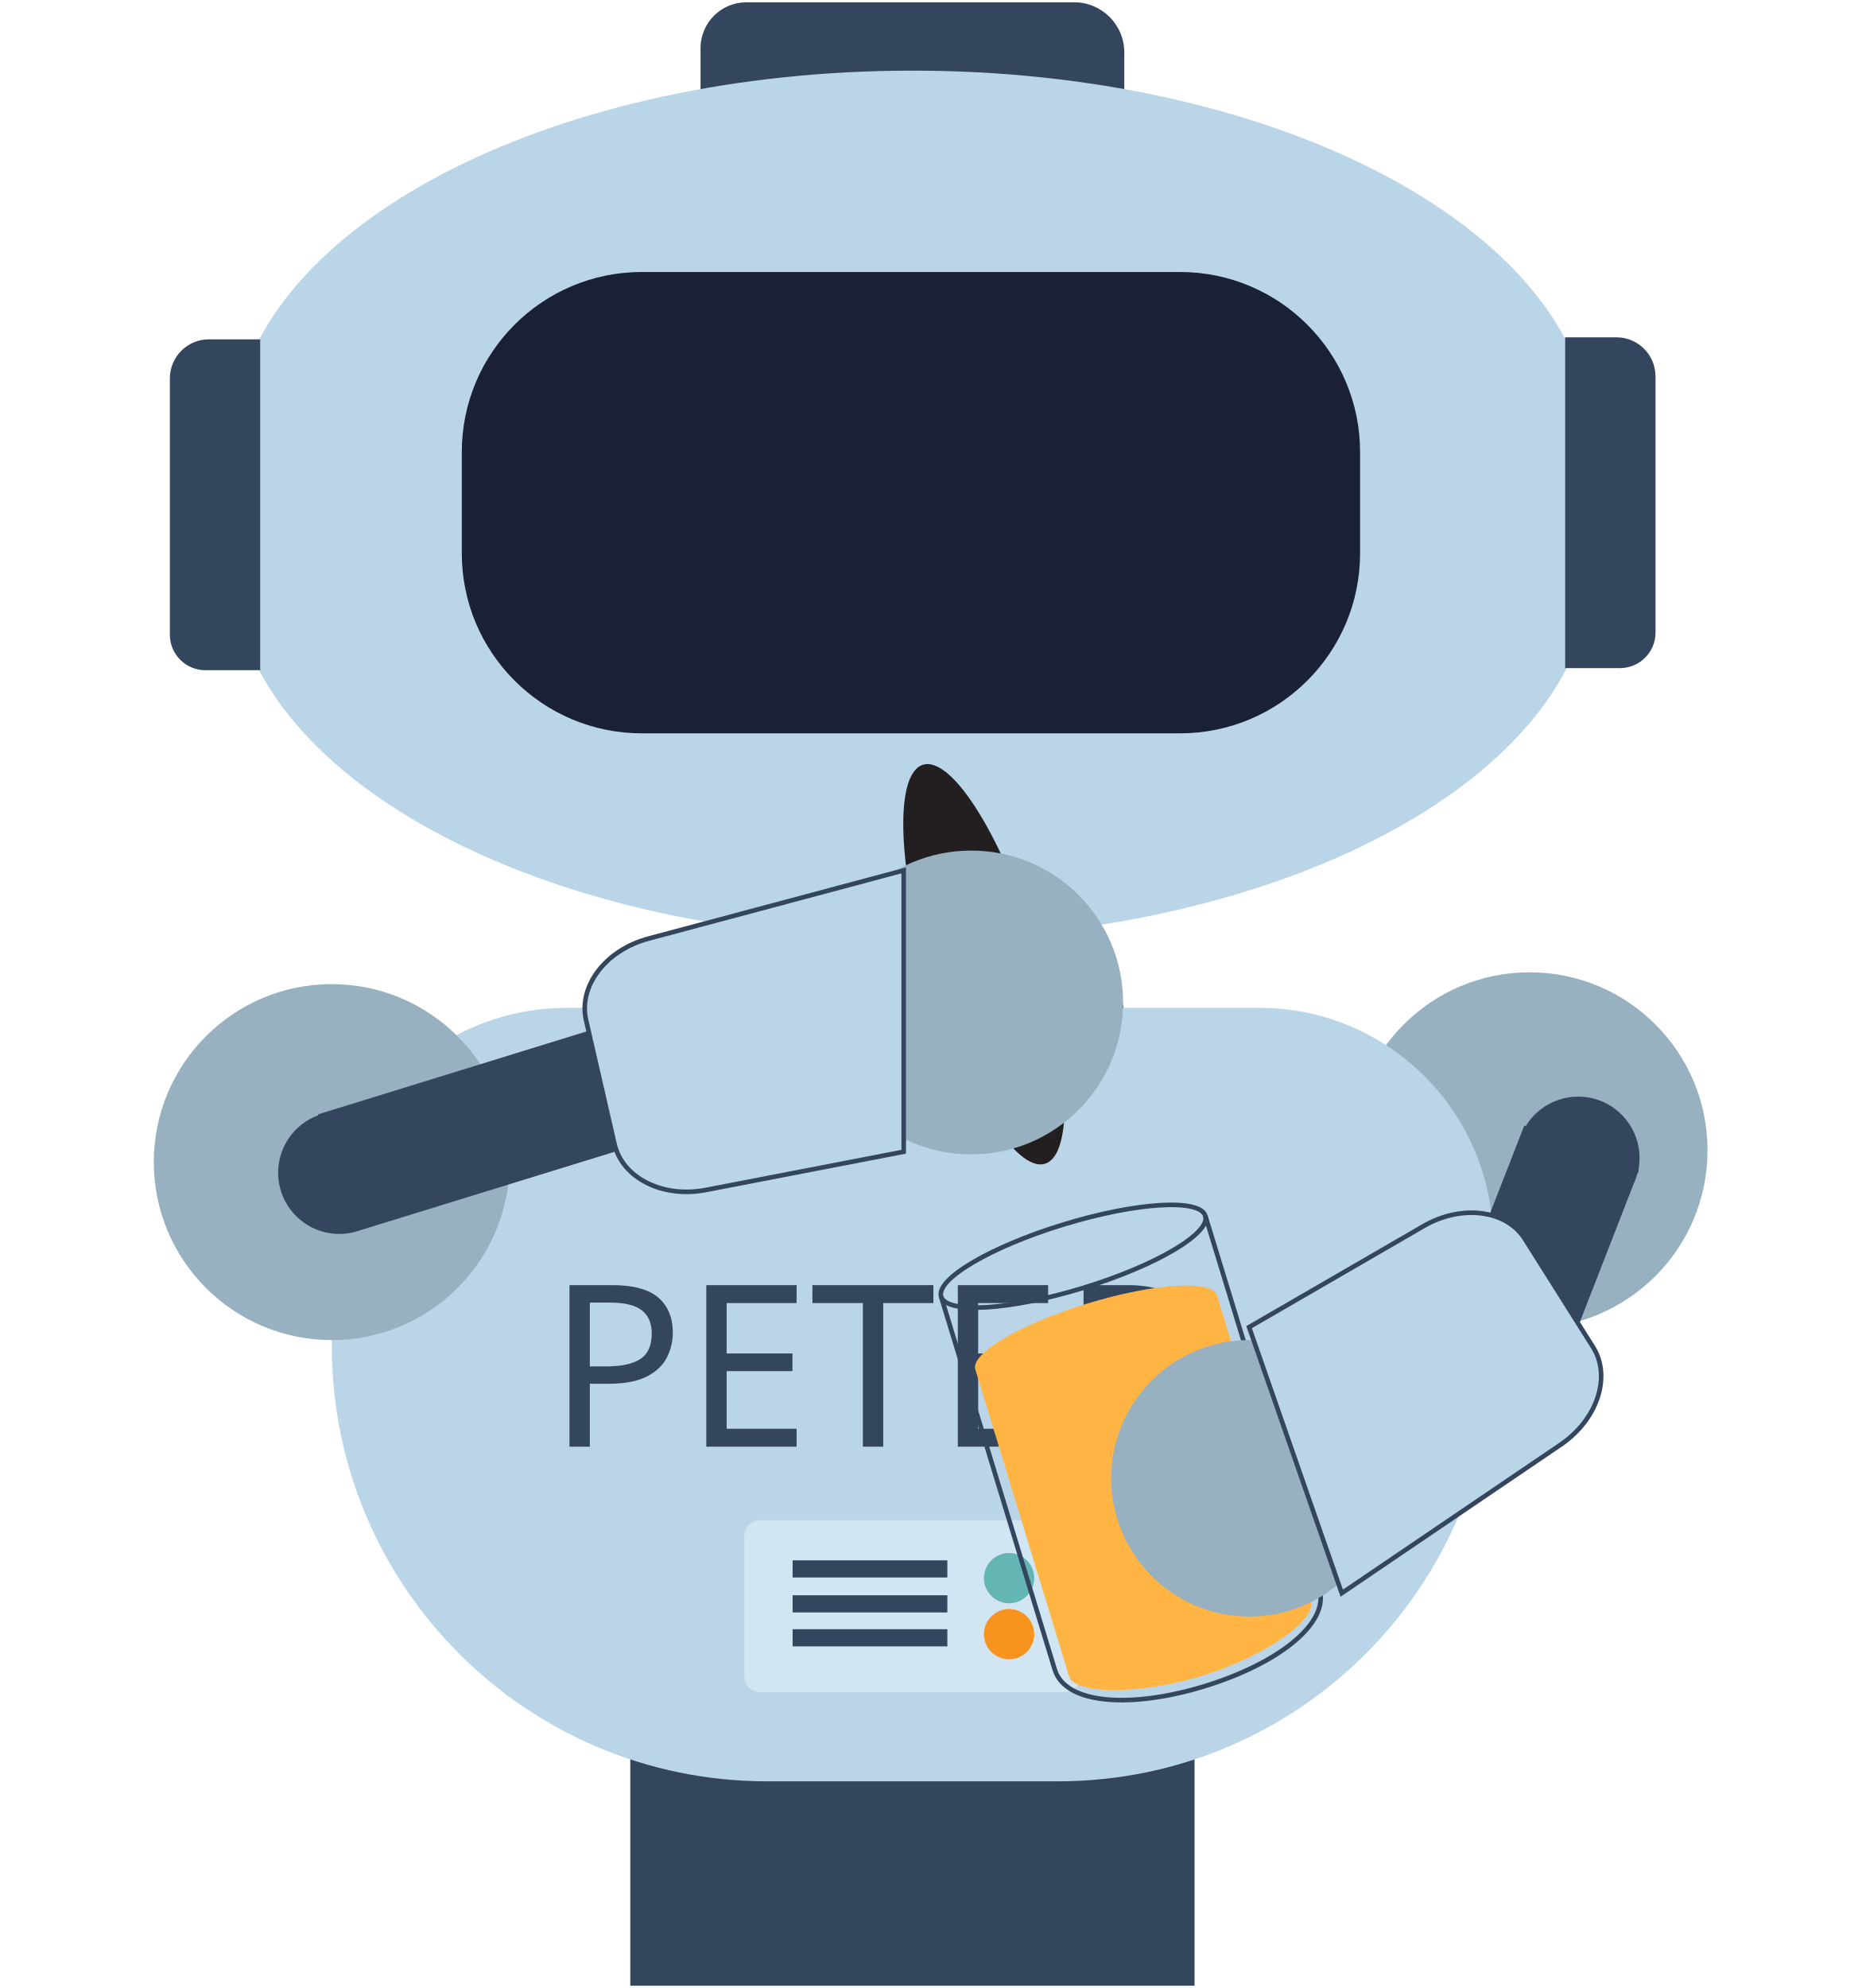
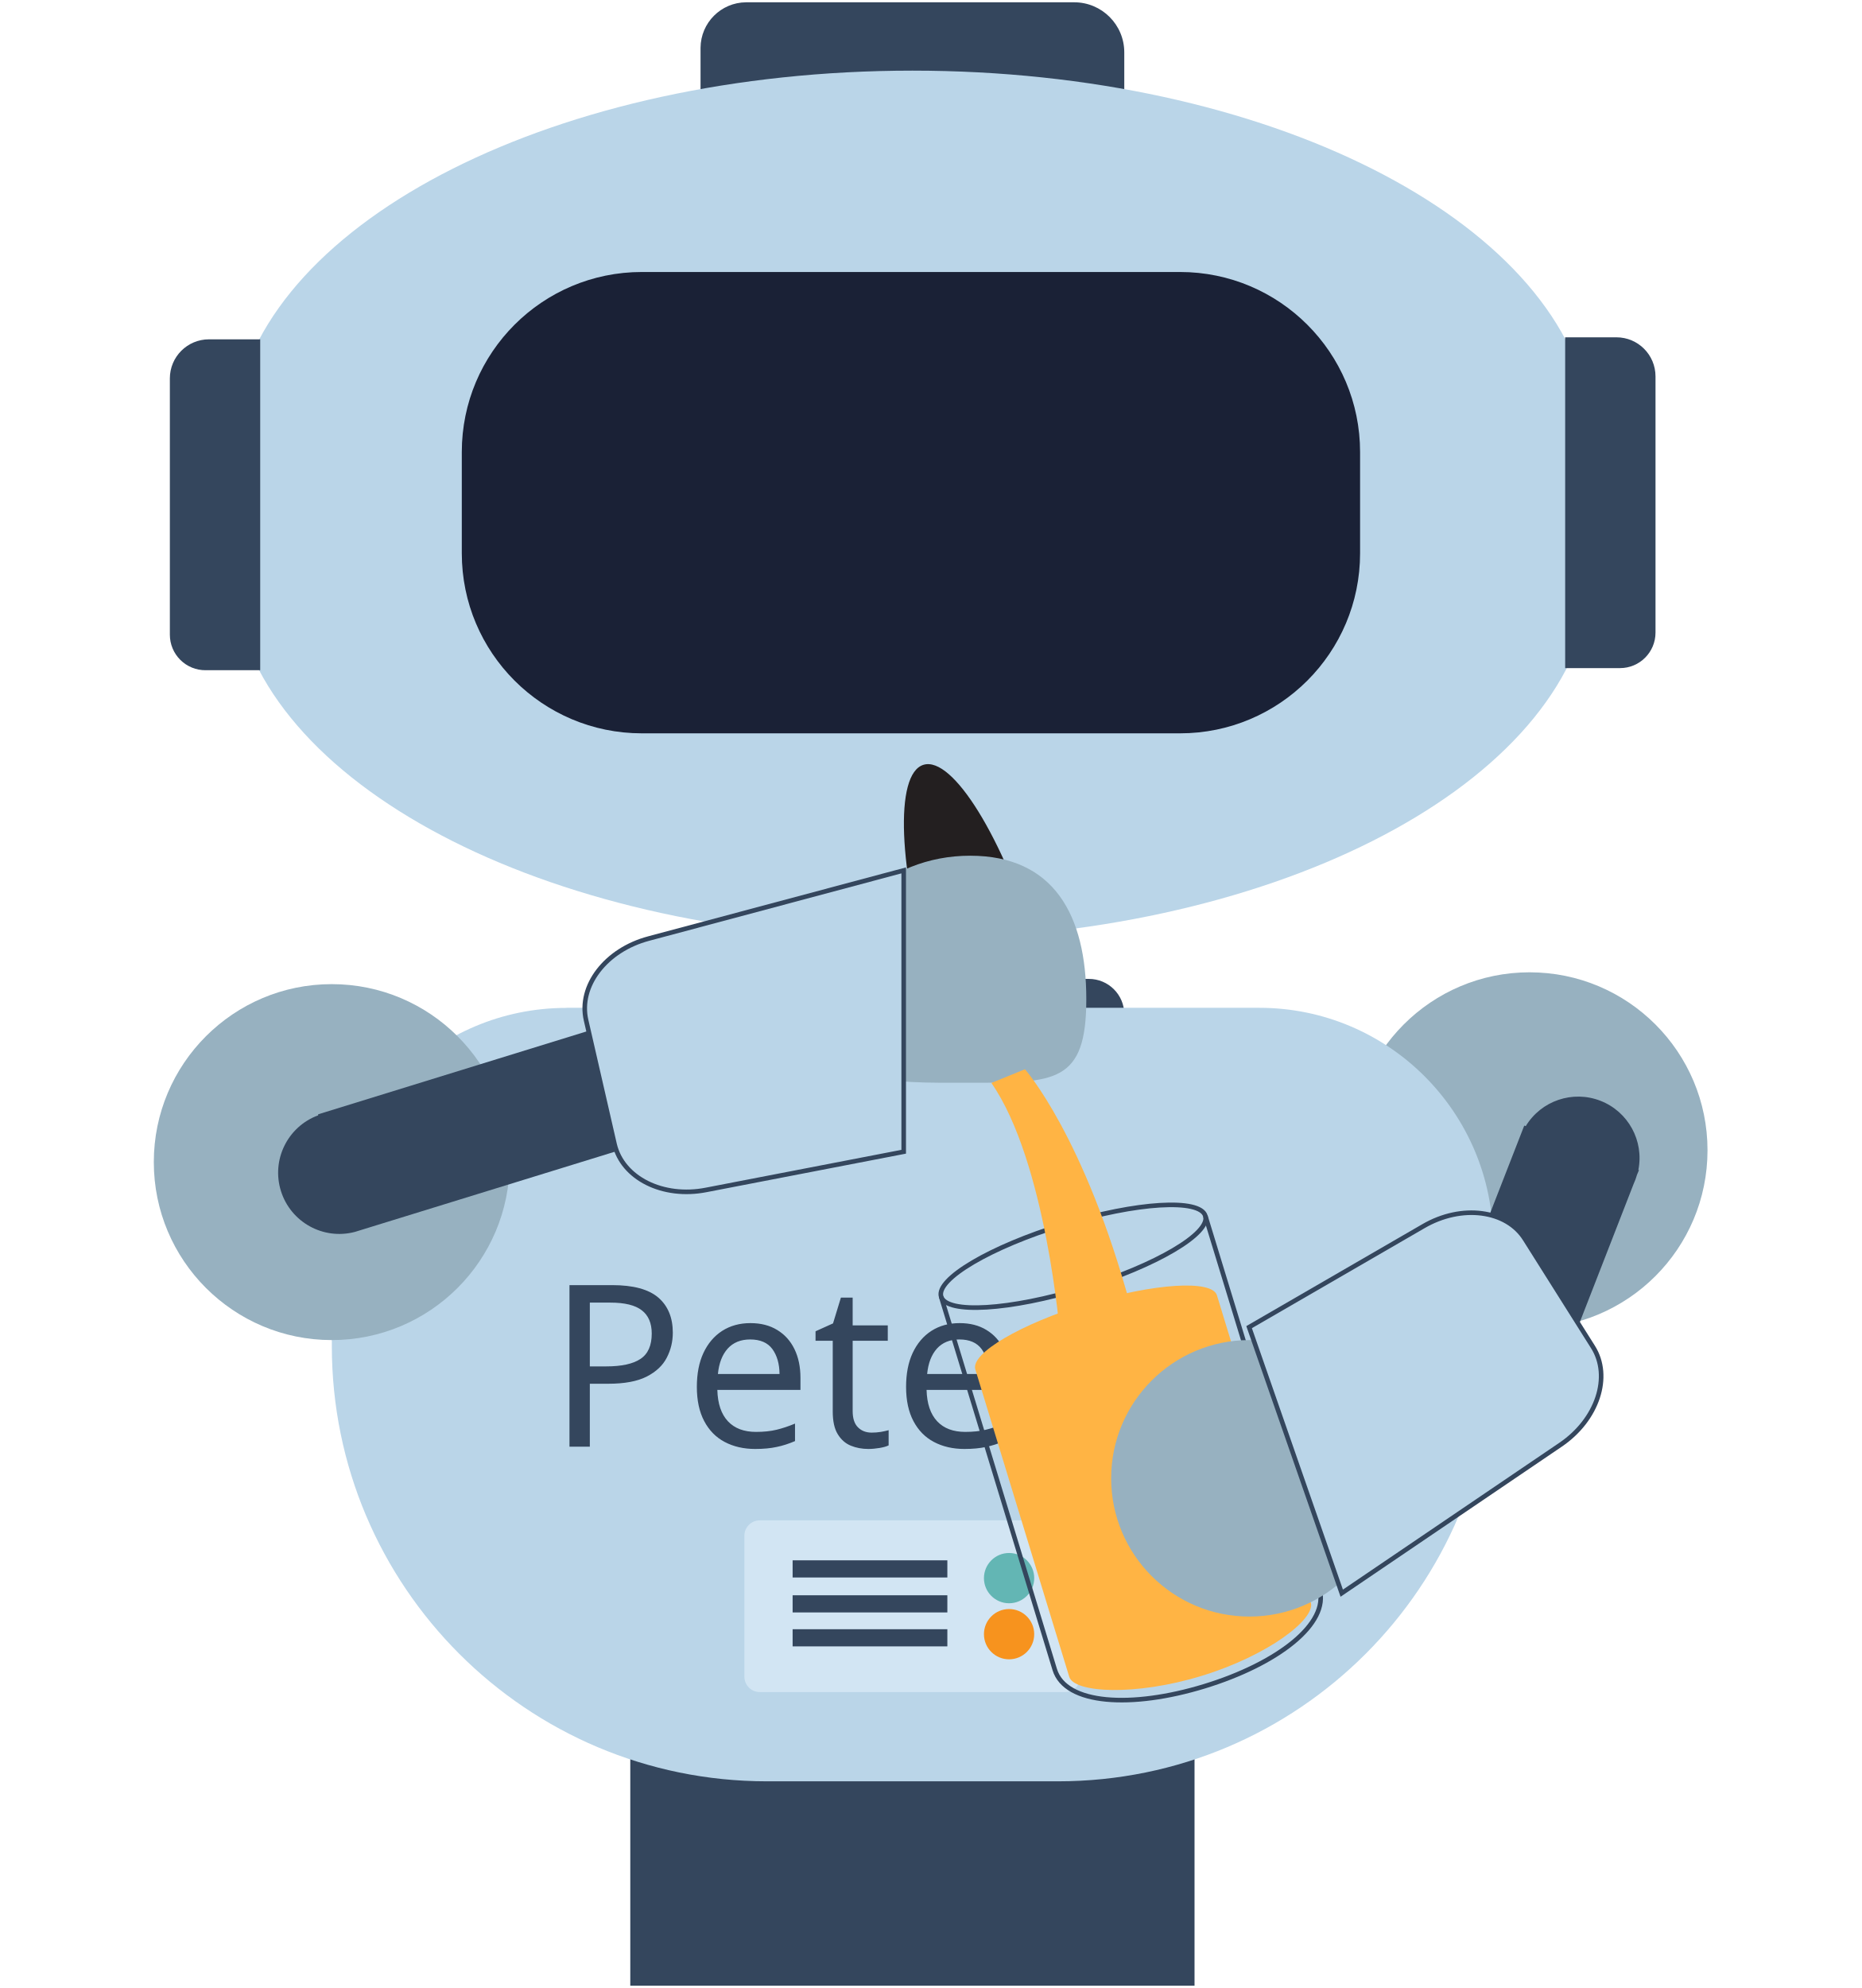
<svg xmlns="http://www.w3.org/2000/svg" viewBox="0 0 202.94 216.71">
  <g id="robots">
-     <g id="peter_pouring">
+     <g id="dannie_pouring">
      <ellipse id="handle" cx="107.28" cy="105.99" rx="6.03" ry="22.74" transform="translate(-26.3 36) rotate(-17)" fill="#231f20" />
      <rect x="90.15" y="99.8" width="18.65" height="7.48" fill="#34465d" />
      <path d="M79.89,106.71h38.83a3.86,3.86,0,0,1,3.86,3.86V113a0,0,0,0,1,0,0H76.38a0,0,0,0,1,0,0v-2.8A3.5,3.5,0,0,1,79.89,106.71Z" fill="#34465d" />
      <path d="M81.34.25h35.78a5.46,5.46,0,0,1,5.46,5.46v7.16a0,0,0,0,1,0,0H76.38a0,0,0,0,1,0,0V5.21A5,5,0,0,1,81.34.25Z" fill="#34465d" />
      <path d="M174.58,54a35.49,35.49,0,0,0-1.26-9.33C169.89,23.93,138.16,7.7,99.48,7.7S29.06,23.93,25.64,44.63A35.49,35.49,0,0,0,24.38,54h0c0,.36,0,.71,0,1.06s0,.71,0,1.07h0a35.41,35.41,0,0,0,1.26,9.32c3.42,20.71,35.16,36.94,73.84,36.94s70.41-16.23,73.84-36.94a35.41,35.41,0,0,0,1.26-9.32h0c0-.36,0-.71,0-1.07s0-.7,0-1.06Z" fill="#bad5e8" />
      <path d="M9.28,50.1H37.22a4.26,4.26,0,0,1,4.26,4.26v5.59a0,0,0,0,1,0,0H5.41a0,0,0,0,1,0,0V54A3.87,3.87,0,0,1,9.28,50.1Z" transform="translate(-31.58 78.47) rotate(-90)" fill="#34465d" />
      <circle cx="166.77" cy="125.39" r="19.4" fill="#97b1c0" />
      <path d="M157.54,49.87h36.06a0,0,0,0,1,0,0v5.59a4.26,4.26,0,0,1-4.26,4.26H161.41a3.87,3.87,0,0,1-3.87-3.87v-6A0,0,0,0,1,157.54,49.87Z" transform="translate(120.78 230.37) rotate(-90)" fill="#34465d" />
      <rect x="68.72" y="187.36" width="61.52" height="29.1" fill="#34465d" />
      <path d="M61.76,109.86H137.3a25.49,25.49,0,0,1,25.49,25.49v11.39a47.44,47.44,0,0,1-47.44,47.44H83.62a47.44,47.44,0,0,1-47.44-47.44V135.45a25.58,25.58,0,0,1,25.58-25.58Z" fill="#bad5e8" />
-       <text transform="translate(59.7 157.7)" font-size="24.66" fill="#34465d" font-family="ROBO">PETER</text>
+       <text transform="translate(59.7 157.7)" font-size="24.66" fill="#34465d" font-family="ROBO">Peter</text>
      <rect x="81.16" y="165.73" width="36.64" height="18.72" rx="1.68" fill="#d2e5f3" />
      <circle cx="110.02" cy="172.03" r="2.74" fill="#63b6b4" />
      <circle cx="110.02" cy="178.14" r="2.74" fill="#f7931e" />
      <rect x="86.42" y="170.09" width="16.87" height="1.87" fill="#34465d" />
      <rect x="86.42" y="173.9" width="16.87" height="1.87" fill="#34465d" />
      <rect x="86.42" y="177.6" width="16.87" height="1.87" fill="#34465d" />
      <circle cx="36.17" cy="126.68" r="19.4" fill="#97b1c0" />
      <path d="M99.83,115.43l-4-12.84L34.69,121.47l0,.11a6.67,6.67,0,0,0,4,12.71l0,0Z" fill="#34465d" />
-       <ellipse id="handle-2" data-name="handle" cx="107.28" cy="105.11" rx="6.03" ry="22.74" transform="translate(-26.04 35.96) rotate(-17)" fill="#231f20" />
-       <circle cx="105.89" cy="109.28" r="16.56" fill="#97b1c0" />
+       <path id="handle-2" data-name="handle" d="M113.05,103.35c3.67,12,1.7,13.17-1.48,14.14s-6.38,1.39-10-10.62-4.07-22.53-.88-23.5S109.38,91.34,113.05,103.35Z" fill="#231f20" />
+       <path d="M118.44,108.93c0,9.15-3.43,9.1-12.58,9.1s-16.53.4-16.53-8.75,7.3-16,16.44-16S118.44,99.78,118.44,108.93Z" fill="#97b1c0" />
      <g>
        <ellipse cx="117.02" cy="136.94" rx="15.06" ry="3.62" transform="translate(-34.93 40.2) rotate(-17)" fill="none" stroke="#34465d" stroke-miterlimit="10" stroke-width="0.5" />
        <path d="M102.61,141.35,115,182c1.17,3.82,8.36,4.25,16.31,1.82S145,177,143.85,173.2l-12.43-40.66" fill="none" stroke="#34465d" stroke-miterlimit="10" stroke-width="0.5" />
        <path d="M118.54,142.1c-7.27,2.22-12.74,5.44-12.2,7.18l10.24,33.51c.53,1.74,7.15,2.12,14.42-.1s12.45-6.21,11.92-8l-10.24-33.5C132.14,139.49,125.81,139.88,118.54,142.1Z" fill="#ffb444" />
+         <path d="M111.75,116.56s6.5,7.29,11.56,26l-7.73,3s-1.51-18.91-7.49-27.51Z" fill="#ffb444" />
      </g>
      <circle cx="136.22" cy="161.15" r="15.07" fill="#97b1c0" />
      <path d="M70.73,102.31c-4.68,1.24-7.69,5.17-6.83,8.9L67,124.71c.86,3.72,5.27,5.93,10,5l21.53-4.16V94.88Z" fill="#bad5e8" stroke="#34465d" stroke-miterlimit="10" stroke-width="0.5" />
      <path d="M178.7,127.54l-.07,0a6.69,6.69,0,0,0-12.28-4.78l-.16-.06L154.77,152l12.51,4.88,10.83-27.81a6.56,6.56,0,0,0,.37-1Z" fill="#34465d" />
      <path d="M170.16,157.48c4-2.72,5.56-7.42,3.52-10.65l-7.39-11.72c-2-3.23-6.93-3.87-11.1-1.44l-19,11,10.1,29Z" fill="#bad5e8" stroke="#34465d" stroke-miterlimit="10" stroke-width="0.5" />
      <rect id="eye_display" x="50.35" y="29.65" width="97.94" height="50.29" rx="19.63" fill="#1a2136" />
    </g>
  </g>
</svg>
